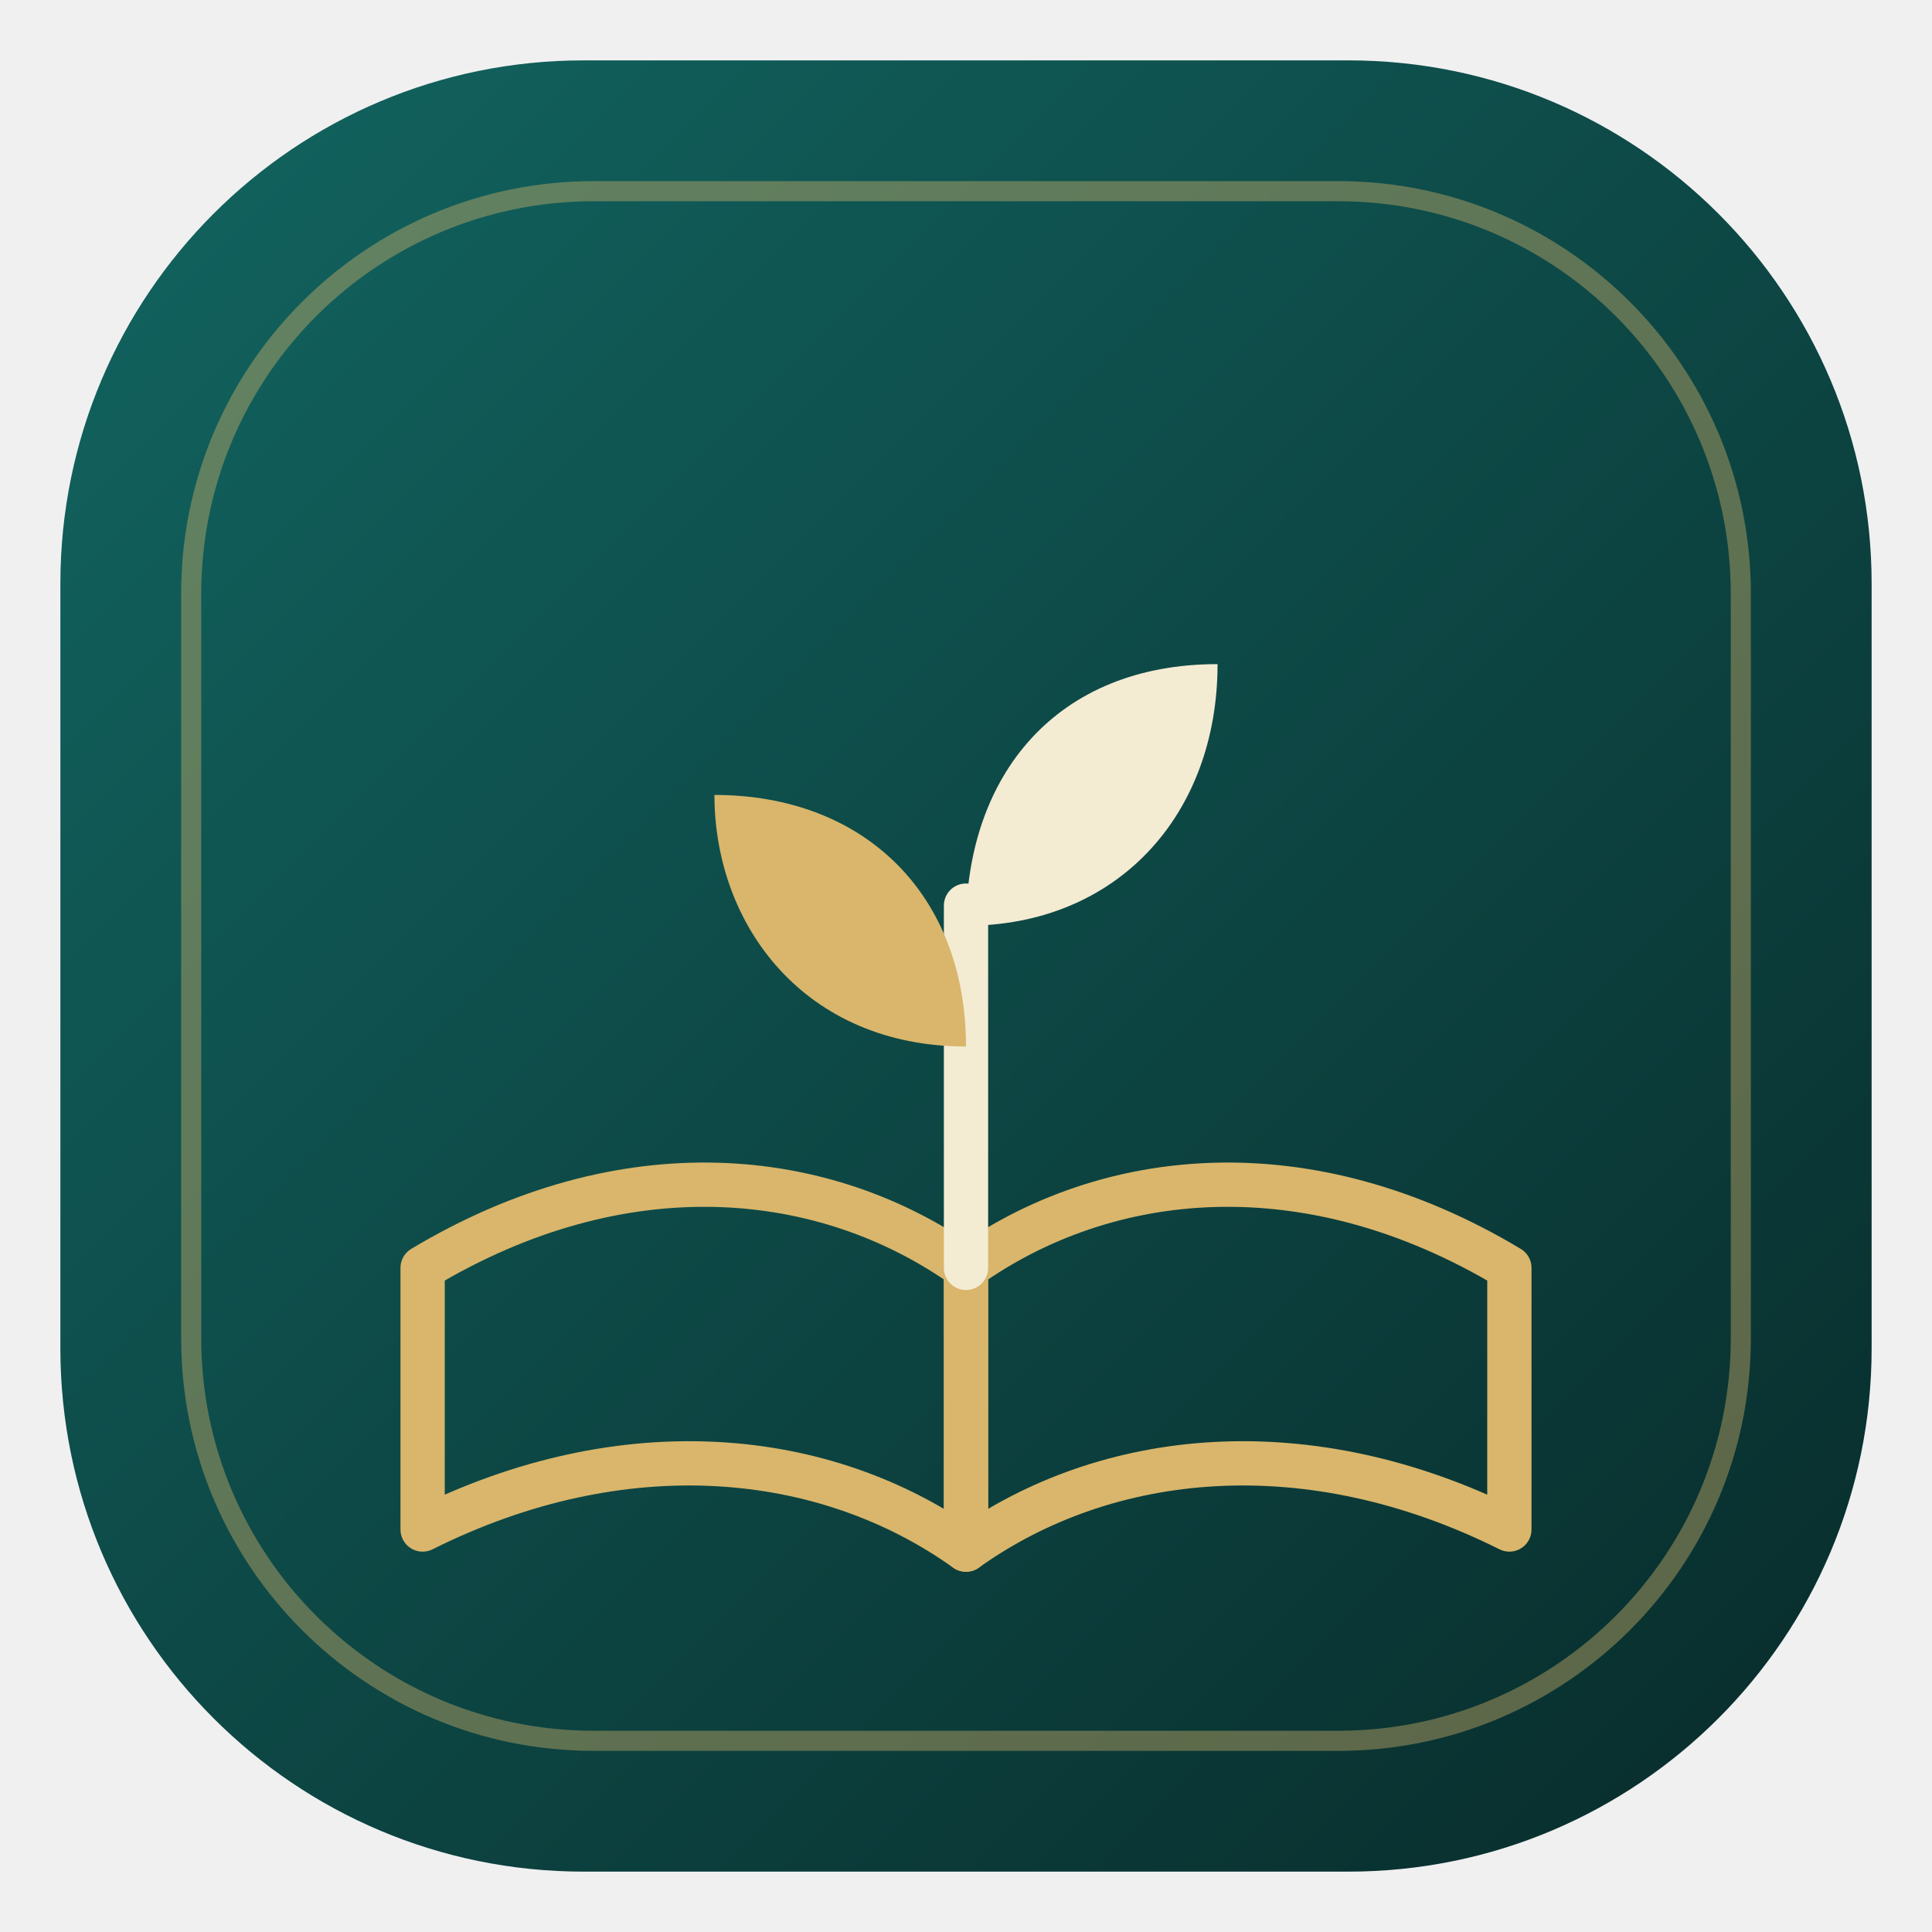
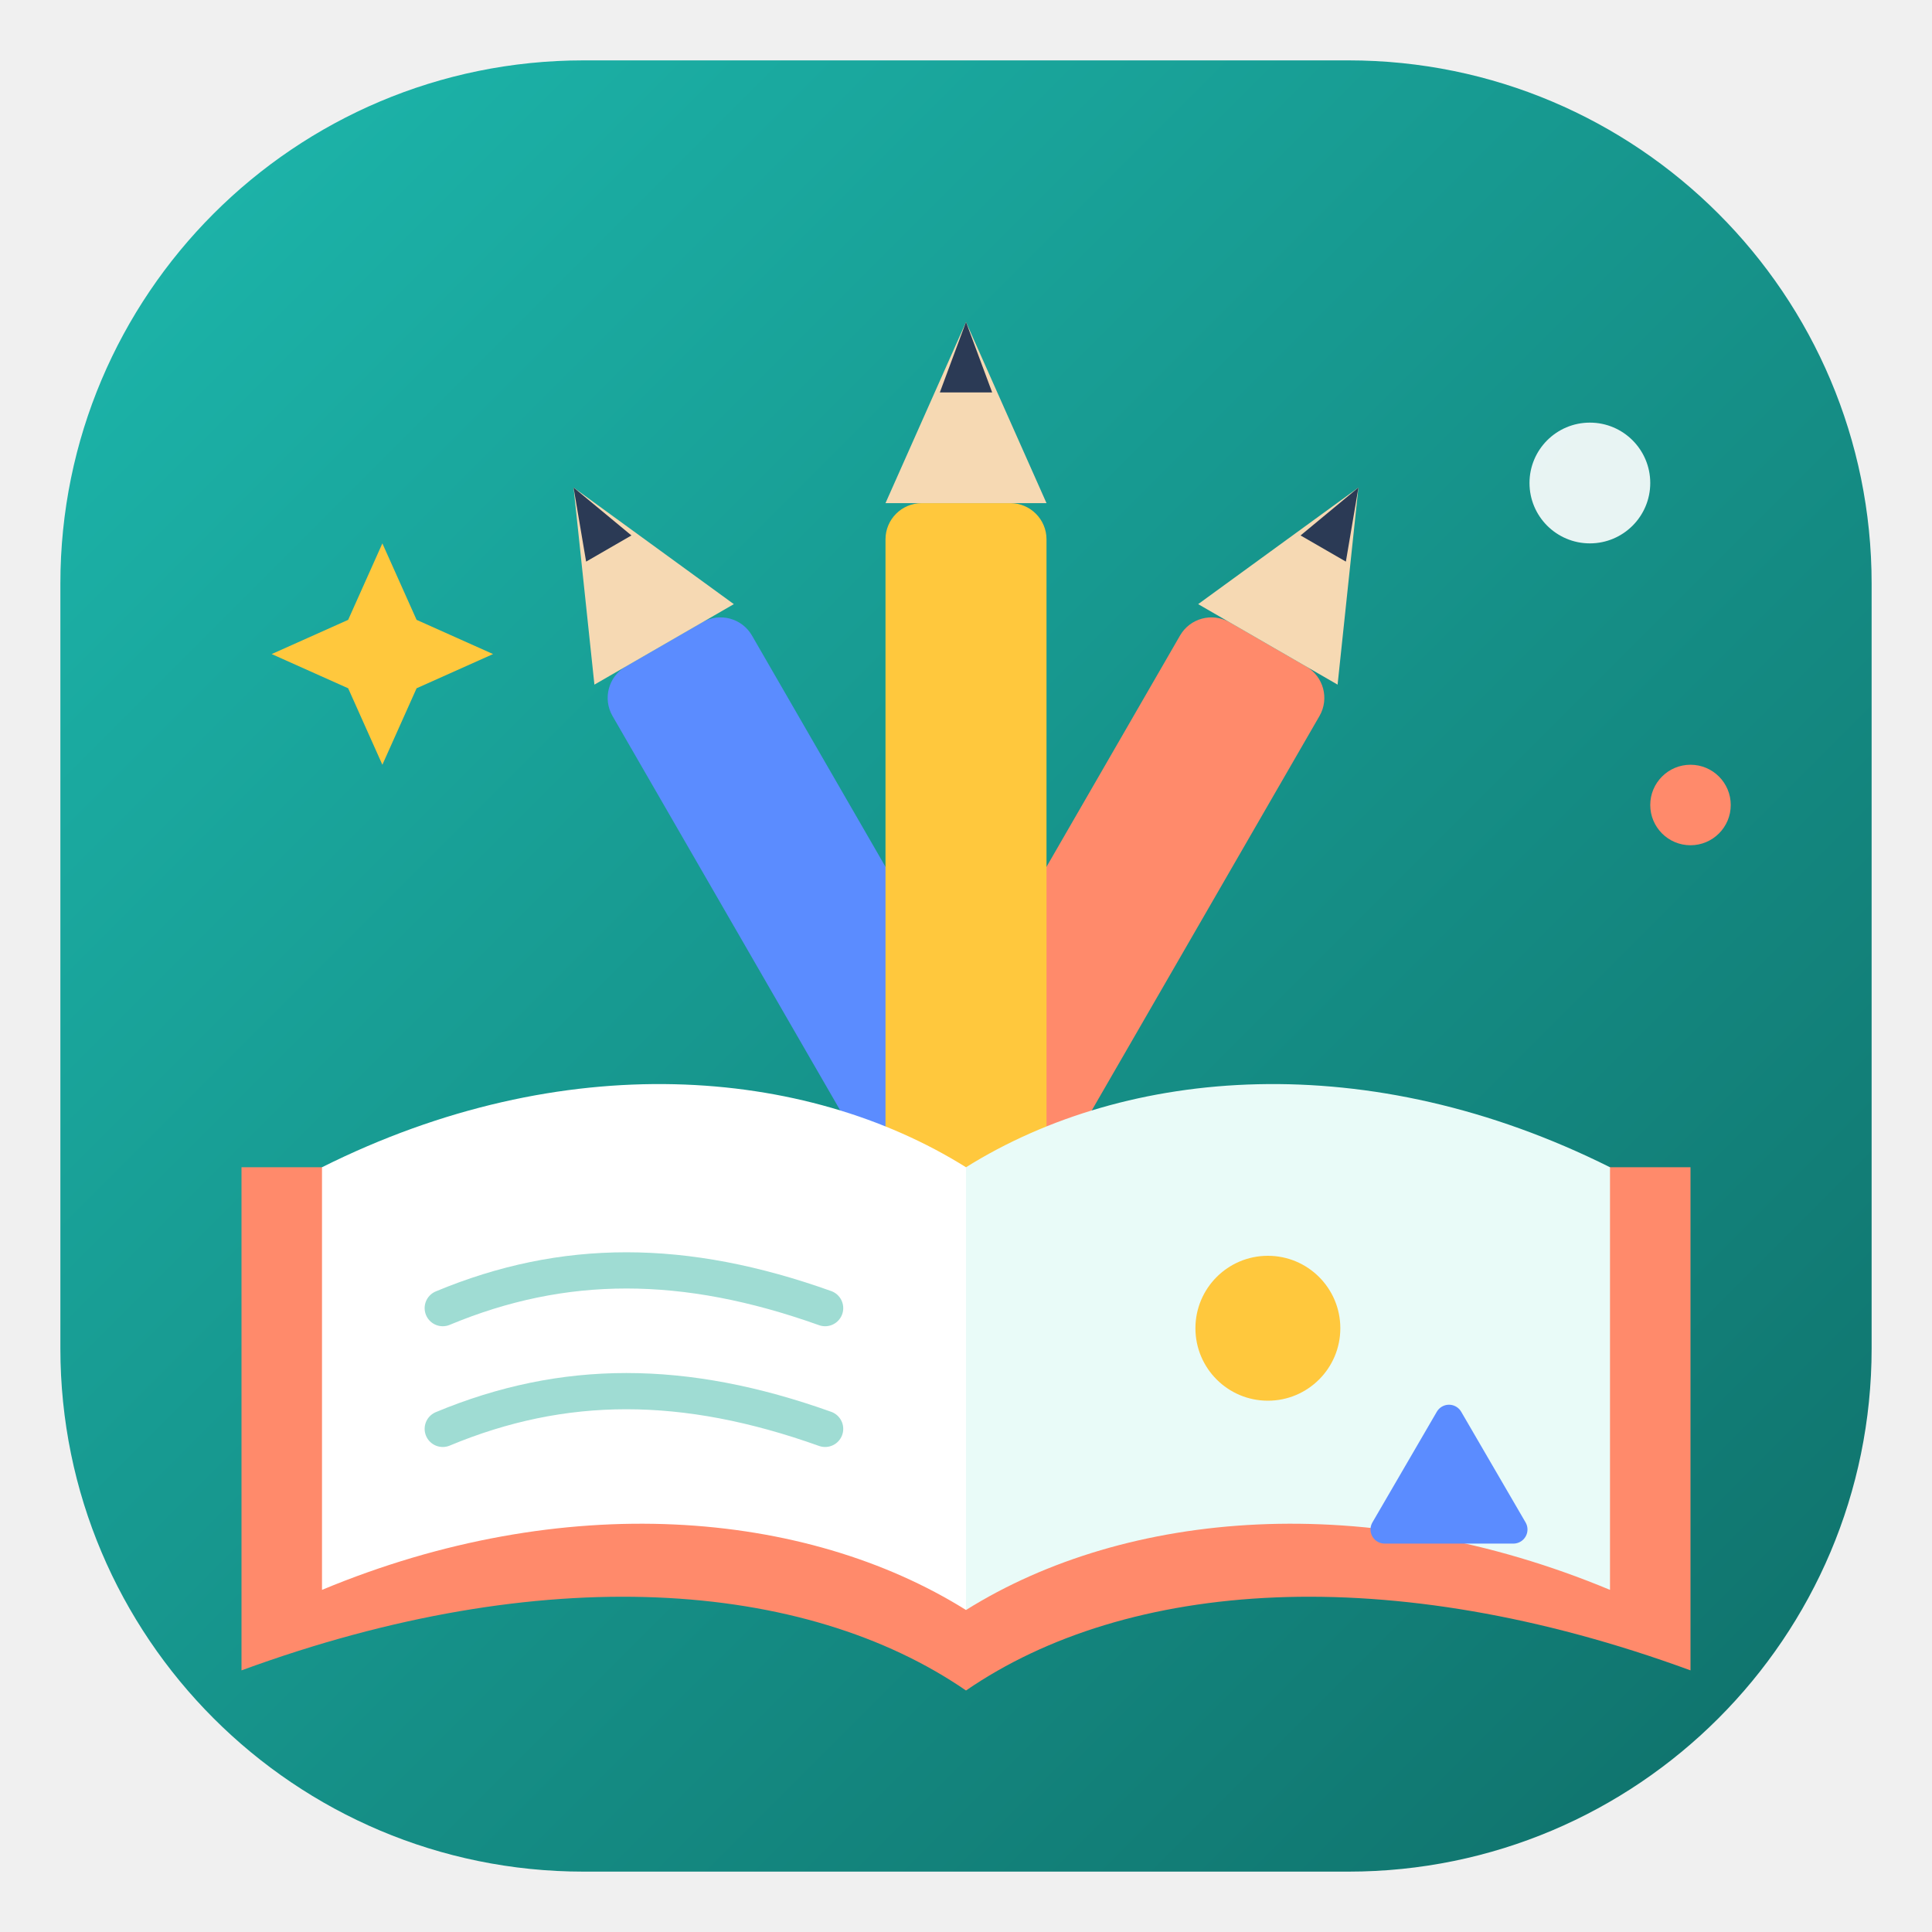
<svg xmlns="http://www.w3.org/2000/svg" viewBox="0 0 96 96" role="img" aria-labelledby="title">
  <defs>
    <linearGradient id="bg" x1="0" y1="0" x2="1" y2="1">
-       <stop offset="0" stop-color="#126561" />
-       <stop offset="1" stop-color="#082B2A" />
+       <stop offset="0" stop-color="#1DB8AD" />
+       <stop offset="1" stop-color="#0F6F69" />
    </linearGradient>
  </defs>
  <rect x="3" y="3" width="90" height="90" rx="26" fill="url(#bg)" />
-   <rect x="9.5" y="9.5" width="77" height="77" rx="20" fill="none" stroke="#D9B66B" stroke-width="1" opacity=".4" />
-   <g fill="none" stroke="#D9B66B" stroke-width="2.2" stroke-linejoin="round" stroke-linecap="round">
-     <path d="M21 63C31 57 41 58 48 63V77C41 72 31 71 21 76Z" />
-     <path d="M75 63C65 57 55 58 48 63V77C55 72 65 71 75 76Z" />
+   <path d="M19 27l1.700 3.800 3.800 1.700-3.800 1.700L19 38l-1.700-3.800-3.800-1.700 3.800-1.700z" fill="#FFC83D" />
+   <circle cx="79" cy="24" r="3" fill="#FFFFFF" opacity=".9" />
+   <circle cx="84" cy="40" r="2" fill="#FF8A6B" />
+   <g transform="translate(48 58)">
+     <g transform="rotate(-30)">
+       <rect x="-4" y="-30" width="8" height="34" rx="1.800" fill="#5B8CFF" />
+       <path d="M-4-30L0-39 4-30z" fill="#F6D9B3" />
+       <path d="M-1.300-35.500L0-39 1.300-35.500z" fill="#2B3A55" />
+     </g>
+     <g transform="rotate(30)">
+       <rect x="-4" y="-30" width="8" height="34" rx="1.800" fill="#FF8A6B" />
+       <path d="M-4-30L0-39 4-30z" fill="#F6D9B3" />
+       <path d="M-1.300-35.500L0-39 1.300-35.500z" fill="#2B3A55" />
+     </g>
+     <g>
+       <rect x="-4" y="-33" width="8" height="37" rx="1.800" fill="#FFC83D" />
+       <path d="M-4-33L0-42 4-33z" fill="#F6D9B3" />
+       <path d="M-1.300-38.500L0-42 1.300-38.500z" fill="#2B3A55" />
+     </g>
  </g>
-   <path d="M48 63V45" stroke="#F4EBD3" stroke-width="2.2" stroke-linecap="round" fill="none" />
-   <path d="M48 52C40 52 35.500 46 35.500 39.500C43 39.500 48 44.500 48 52Z" fill="#D9B66B" />
-   <path d="M48 46C55.500 46 60.500 40.500 60.500 33C52.500 33 48 38.500 48 46Z" fill="#F4EBD3" />
+   <path d="M12 58V83C27 77.500 40 78.500 48 84 56 78.500 69 77.500 84 83V58z" fill="#FF8A6B" />
+   <path d="M16 58C28 52 40 53 48 58V80C40 75 28 74 16 79z" fill="#FFFFFF" />
+   <path d="M80 58C68 52 56 53 48 58V80C56 75 68 74 80 79z" fill="#E9FBF8" />
+   <g fill="none" stroke="#9FDCD3" stroke-width="1.800" stroke-linecap="round">
+     <path d="M22 65C28 62.500 34 62.500 41 65" />
+     <path d="M22 71C28 68.500 34 68.500 41 71" />
+   </g>
+   <circle cx="63" cy="66" r="3.600" fill="#FFC83D" />
+   <path d="M72 70.500l3.200 5.500H68.800z" fill="#5B8CFF" stroke="#5B8CFF" stroke-width="1.400" stroke-linejoin="round" />
</svg>
